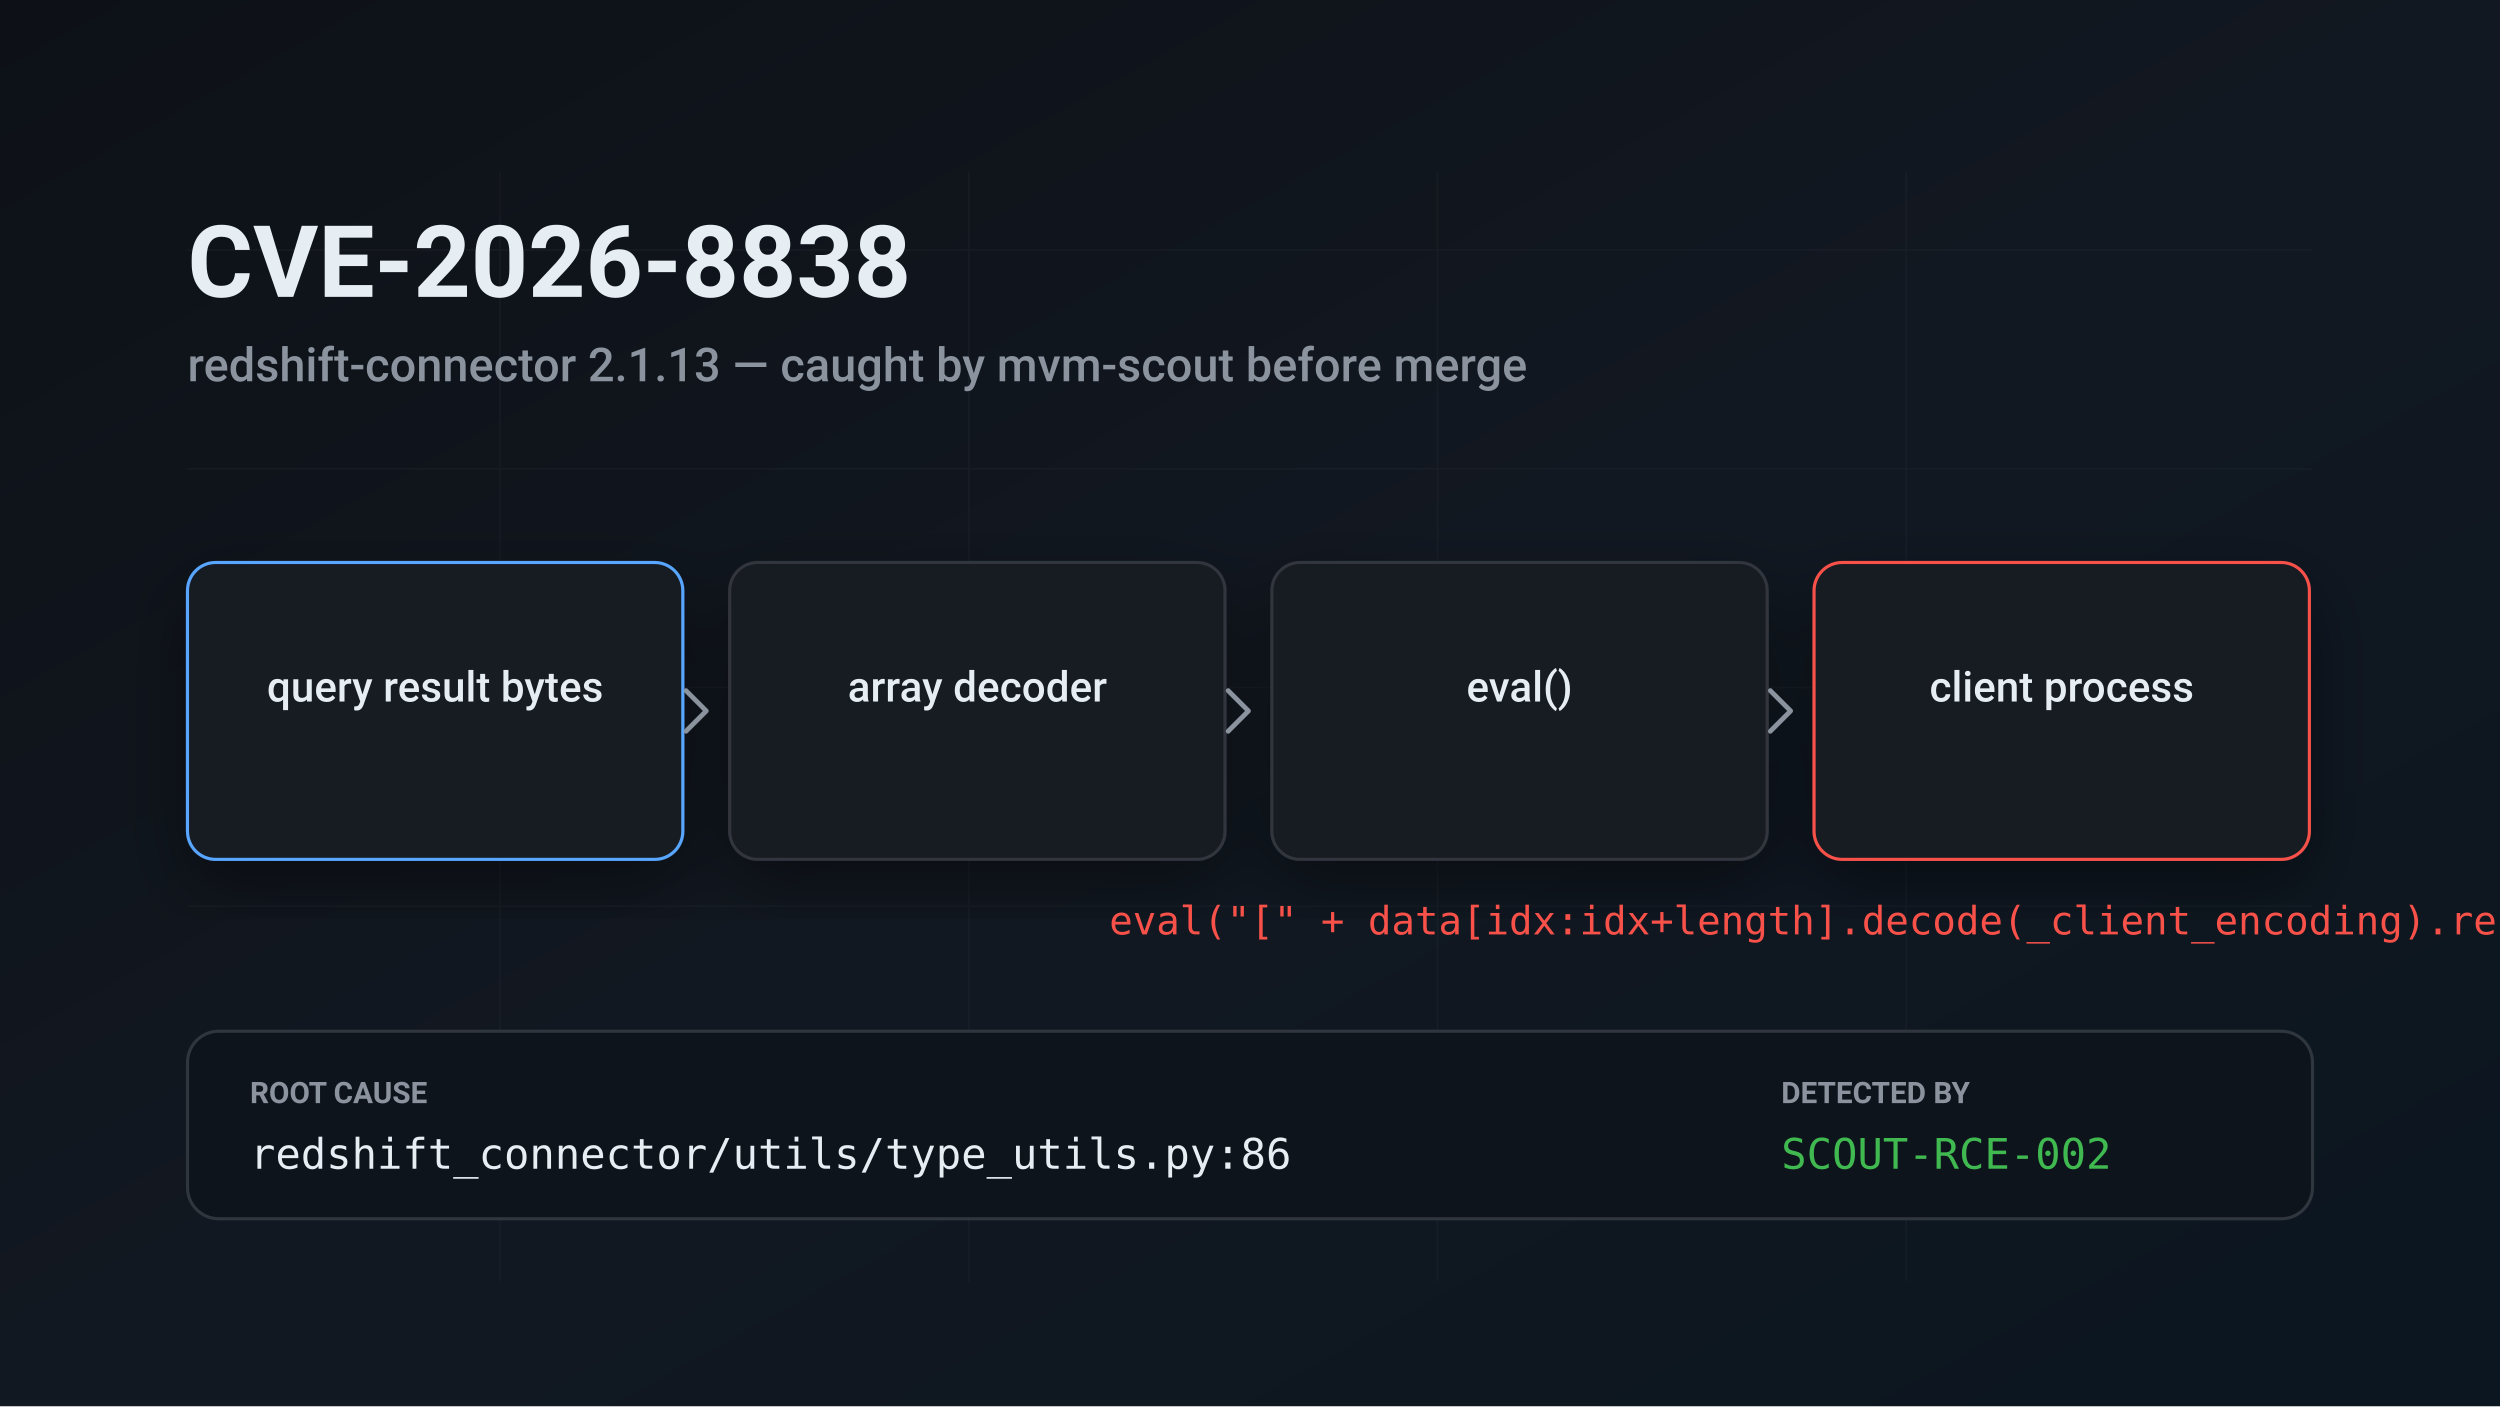
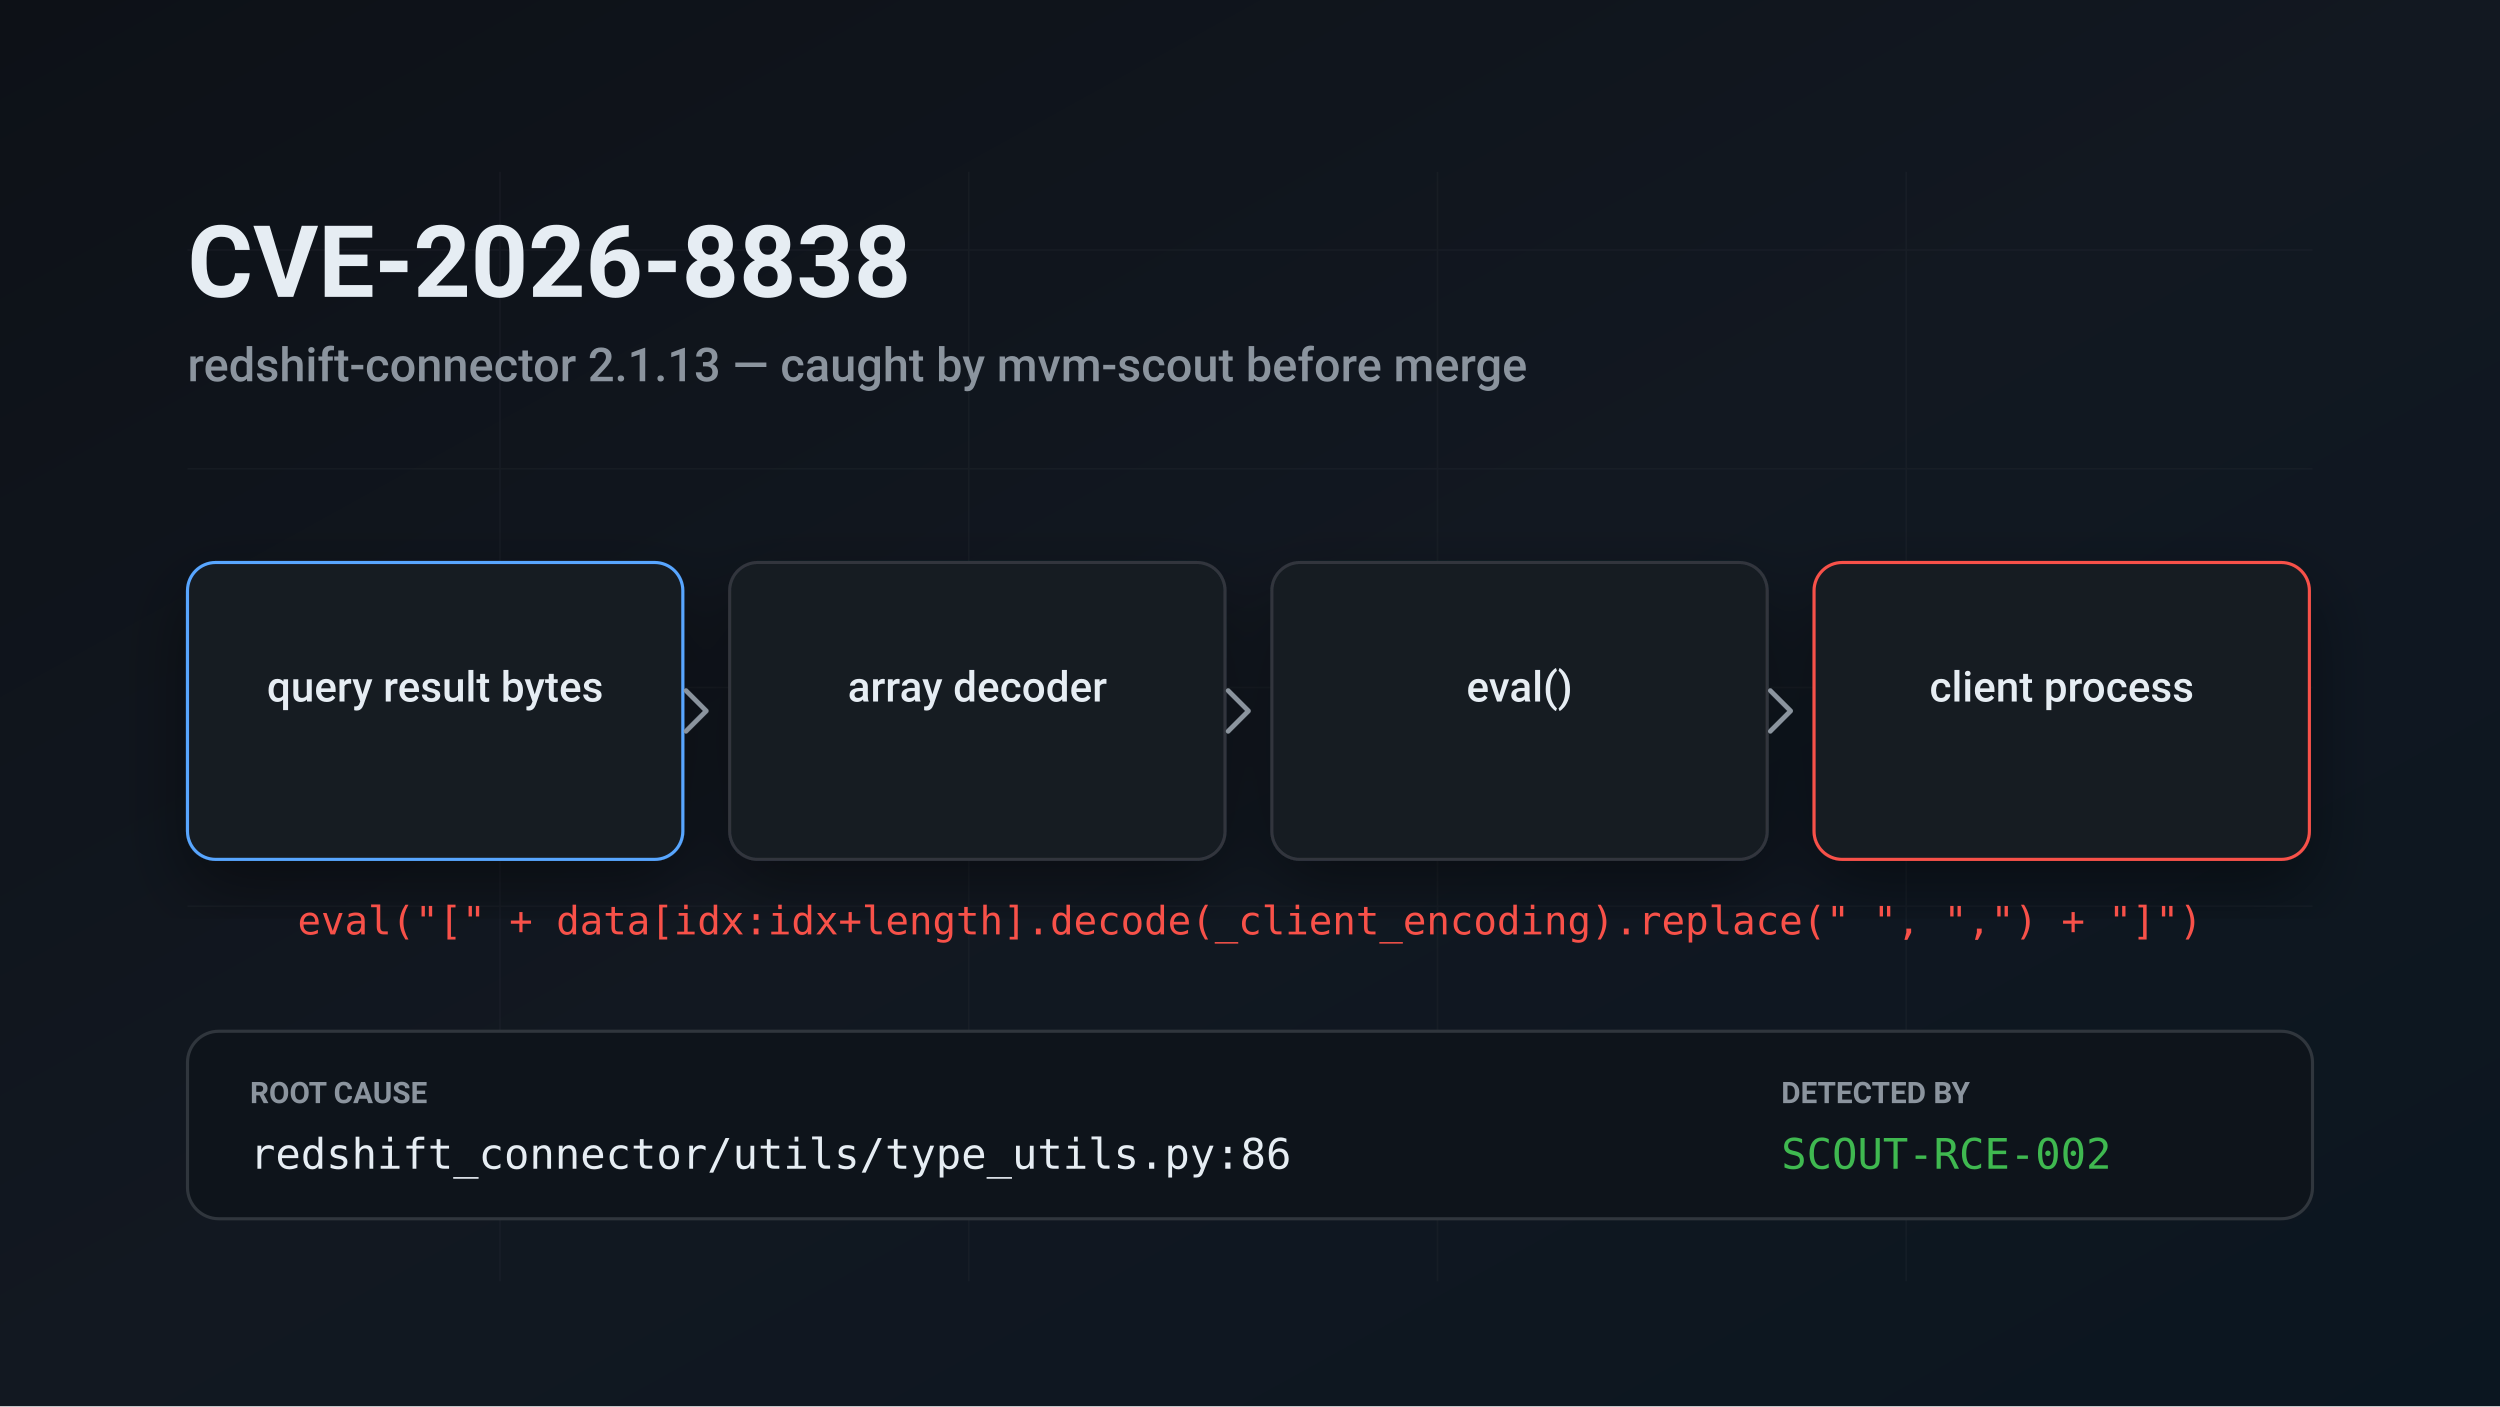
<svg xmlns="http://www.w3.org/2000/svg" width="1600" height="900" viewBox="0 0 1600 900" role="img" aria-labelledby="title desc">
  <defs>
    <linearGradient id="bg" x1="0" y1="0" x2="1" y2="1">
      <stop offset="0" stop-color="#0d1117" />
      <stop offset="0.5" stop-color="#121821" />
      <stop offset="1" stop-color="#0b1620" />
    </linearGradient>
    <filter id="soft" x="-20%" y="-20%" width="140%" height="140%">
      <feDropShadow dx="0" dy="18" stdDeviation="22" flood-color="#010409" flood-opacity="0.42" />
    </filter>
  </defs>
  <rect width="1600" height="900" fill="url(#bg)" />
  <g opacity="0.20" stroke="#30363d" stroke-width="1">
    <path d="M120 160H1480M120 300H1480M120 440H1480M120 580H1480M120 720H1480" />
    <path d="M320 110V820M620 110V820M920 110V820M1220 110V820" />
  </g>
  <text x="120" y="190" font-family="ui-sans-serif, -apple-system, BlinkMacSystemFont, 'Segoe UI', Roboto, sans-serif" font-size="64" fill="#e6edf3" font-weight="650" text-anchor="start">CVE-2026-8838</text>
  <text x="120" y="244" font-family="ui-sans-serif, -apple-system, BlinkMacSystemFont, 'Segoe UI', Roboto, sans-serif" font-size="30" fill="#8b949e" font-weight="500" text-anchor="start">redshift-connector 2.1.13 — caught by mvm-scout before merge</text>
  <g filter="url(#soft)">
    <rect x="120" y="360" width="317" height="190" rx="18" fill="#161b22" stroke="#58a6ff" stroke-width="2" />
    <text x="278.5" y="449.0" font-family="ui-sans-serif, -apple-system, BlinkMacSystemFont, 'Segoe UI', Roboto, sans-serif" font-size="27" fill="#e6edf3" font-weight="500" text-anchor="middle">query result bytes</text>
    <path d="M439.0 442.0 l13 13 l-13 13" fill="none" stroke="#8b949e" stroke-width="3" stroke-linecap="round" stroke-linejoin="round" />
    <rect x="467" y="360" width="317" height="190" rx="18" fill="#161b22" stroke="#30363d" stroke-width="2" />
    <text x="625.5" y="449.0" font-family="ui-sans-serif, -apple-system, BlinkMacSystemFont, 'Segoe UI', Roboto, sans-serif" font-size="27" fill="#e6edf3" font-weight="500" text-anchor="middle">array decoder</text>
    <path d="M786.0 442.0 l13 13 l-13 13" fill="none" stroke="#8b949e" stroke-width="3" stroke-linecap="round" stroke-linejoin="round" />
    <rect x="814" y="360" width="317" height="190" rx="18" fill="#161b22" stroke="#30363d" stroke-width="2" />
    <text x="972.5" y="449.0" font-family="ui-sans-serif, -apple-system, BlinkMacSystemFont, 'Segoe UI', Roboto, sans-serif" font-size="27" fill="#e6edf3" font-weight="500" text-anchor="middle">eval()</text>
    <path d="M1133.0 442.0 l13 13 l-13 13" fill="none" stroke="#8b949e" stroke-width="3" stroke-linecap="round" stroke-linejoin="round" />
    <rect x="1161" y="360" width="317" height="190" rx="18" fill="#161b22" stroke="#f85149" stroke-width="2" />
    <text x="1319.5" y="449.0" font-family="ui-sans-serif, -apple-system, BlinkMacSystemFont, 'Segoe UI', Roboto, sans-serif" font-size="27" fill="#e6edf3" font-weight="500" text-anchor="middle">client process</text>
  </g>
-   <text x="1319.5" y="598" font-family="ui-monospace, SFMono-Regular, Menlo, Consolas, monospace" font-size="25" fill="#f85149" font-weight="500" text-anchor="middle">eval("[" + data[idx:idx+length].decode(_client_encoding).replace(" ", ",") + "]")</text>
+   <text x="800" y="598" font-family="ui-monospace, SFMono-Regular, Menlo, Consolas, monospace" font-size="25" fill="#f85149" font-weight="500" text-anchor="middle">eval("[" + data[idx:idx+length].decode(_client_encoding).replace(" ", ",") + "]")</text>
  <rect x="120" y="660" width="1360" height="120" rx="20" fill="#0e141b" stroke="#30363d" stroke-width="2" />
  <text x="160" y="706" font-family="ui-sans-serif, -apple-system, BlinkMacSystemFont, 'Segoe UI', Roboto, sans-serif" font-size="19" fill="#8b949e" font-weight="600" text-anchor="start">ROOT CAUSE</text>
  <text x="160" y="748" font-family="ui-monospace, SFMono-Regular, Menlo, Consolas, monospace" font-size="27" fill="#e6edf3" font-weight="500" text-anchor="start">redshift_connector/utils/type_utils.py:86</text>
  <text x="1140" y="706" font-family="ui-sans-serif, -apple-system, BlinkMacSystemFont, 'Segoe UI', Roboto, sans-serif" font-size="19" fill="#8b949e" font-weight="600" text-anchor="start">DETECTED BY</text>
  <text x="1140" y="748" font-family="ui-monospace, SFMono-Regular, Menlo, Consolas, monospace" font-size="27" fill="#3fb950" font-weight="500" text-anchor="start">SCOUT-RCE-002</text>
</svg>
